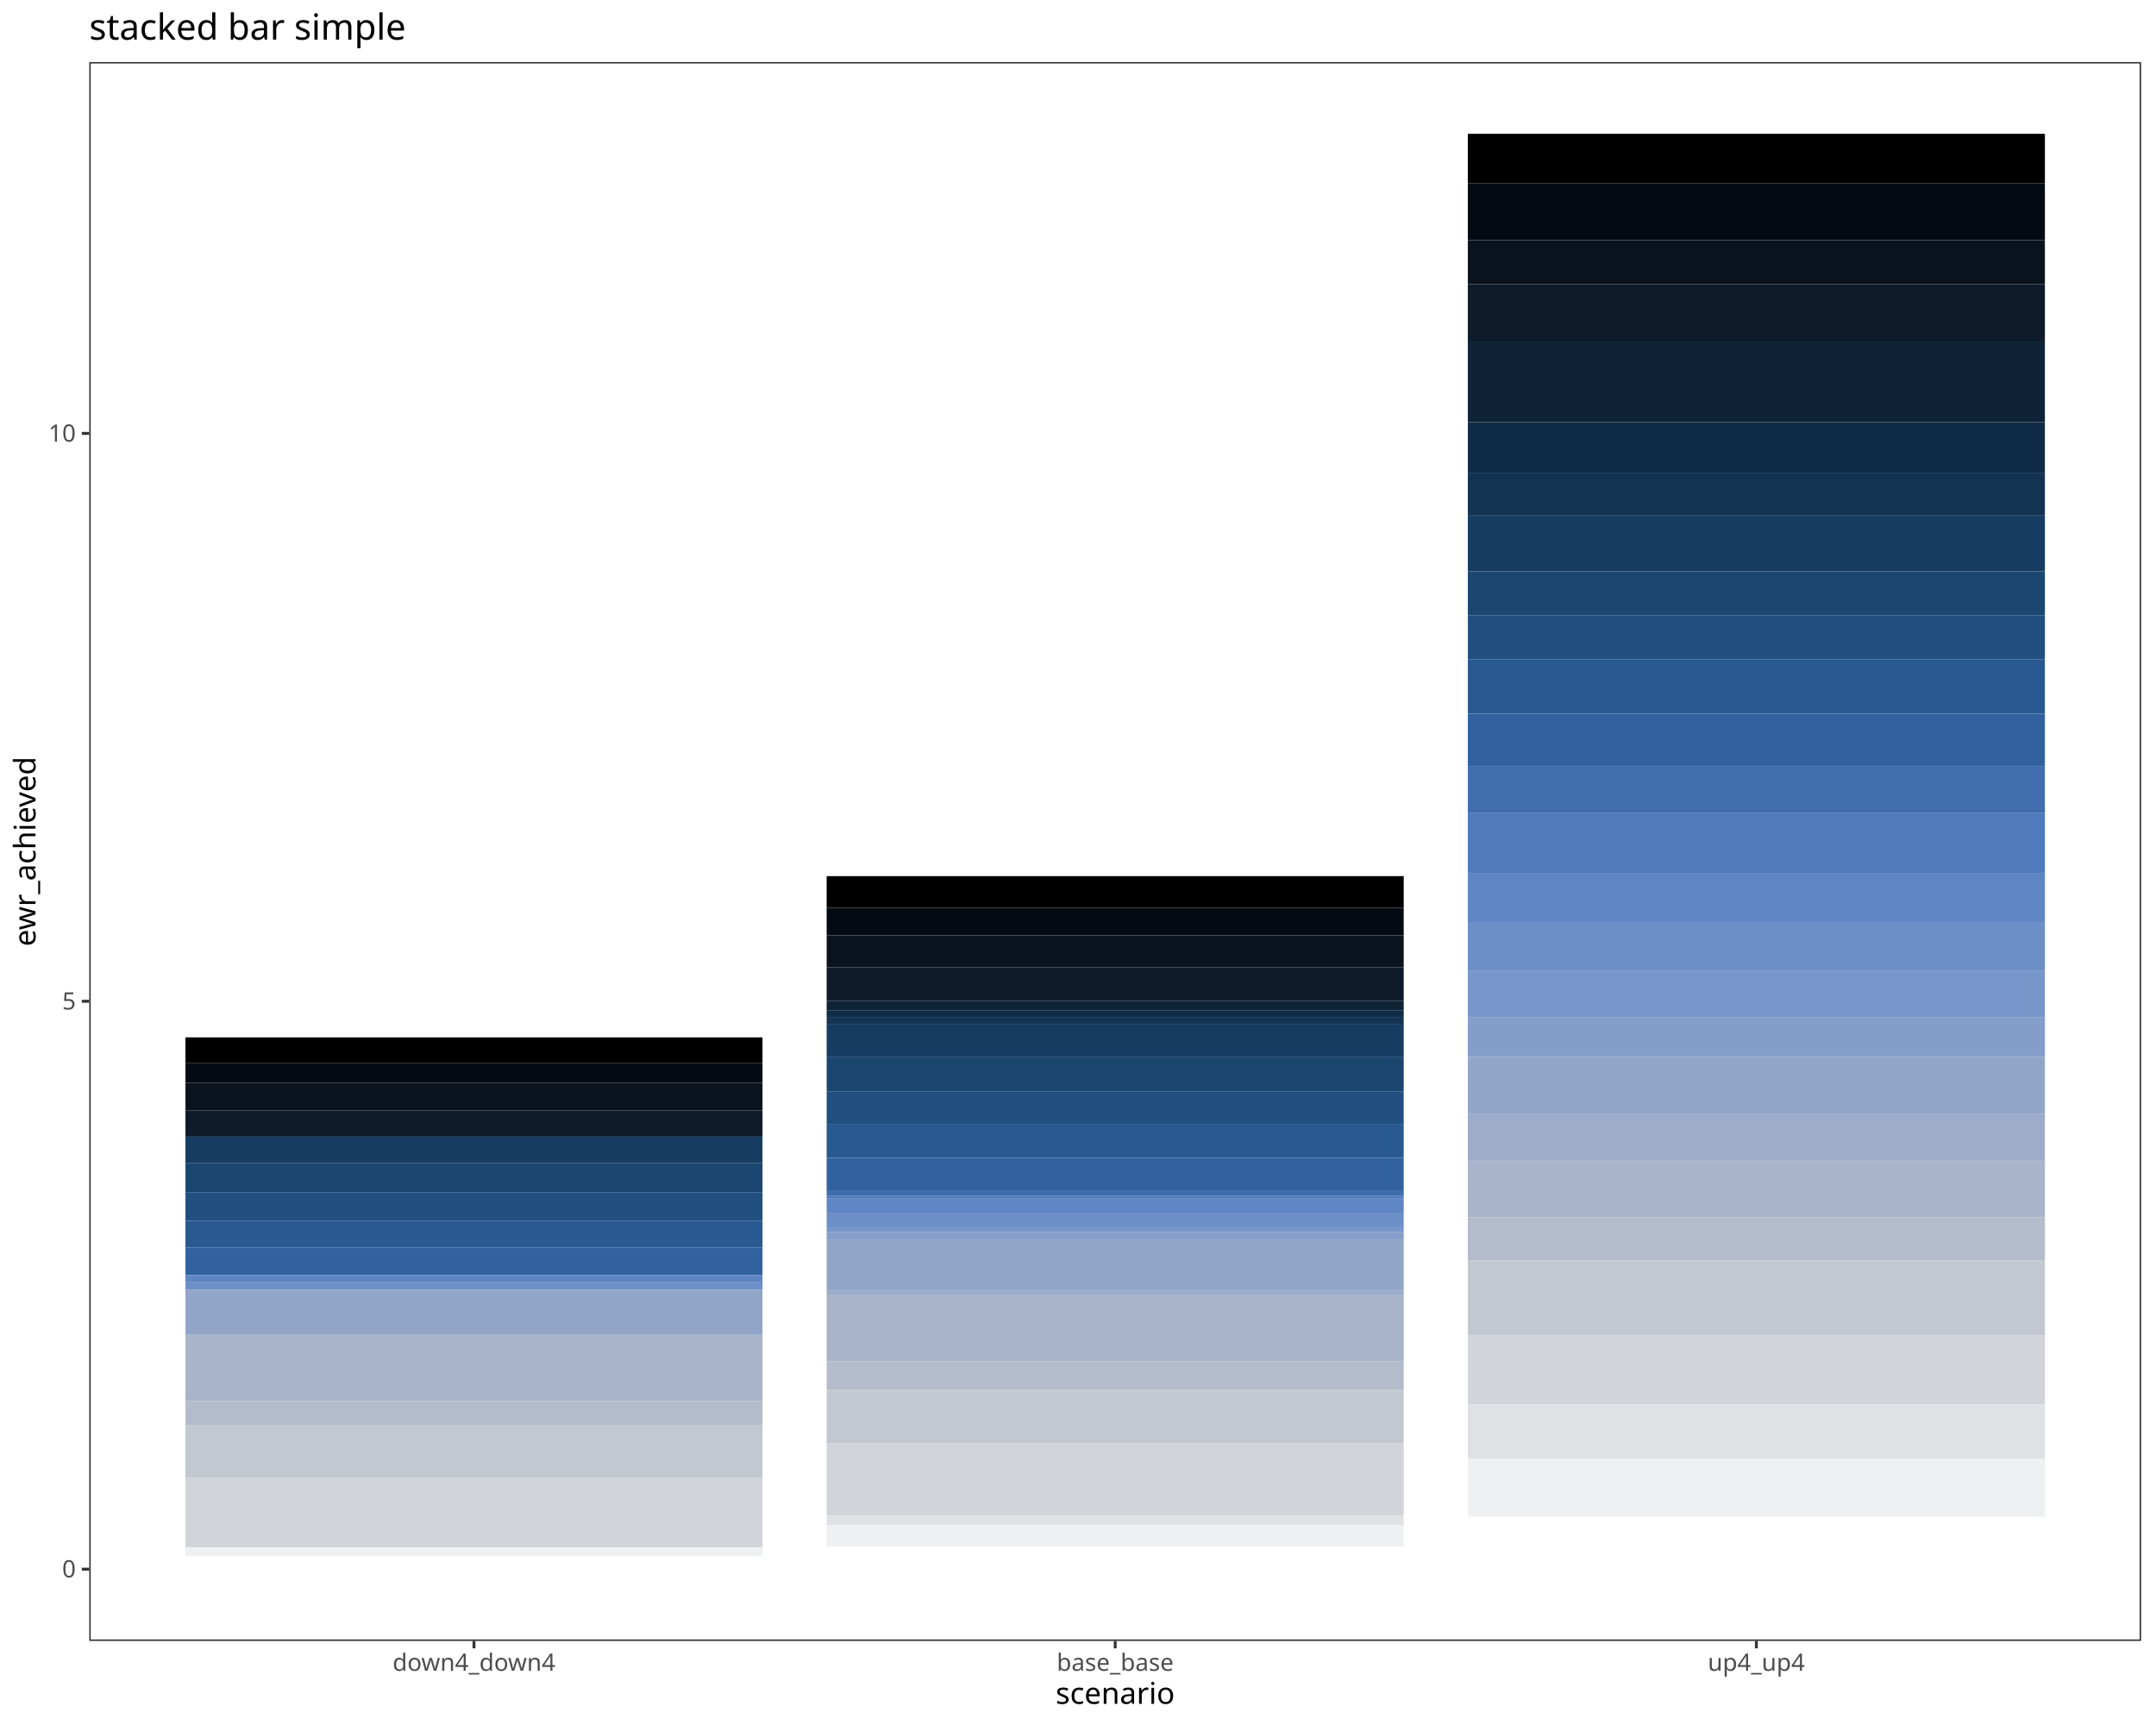
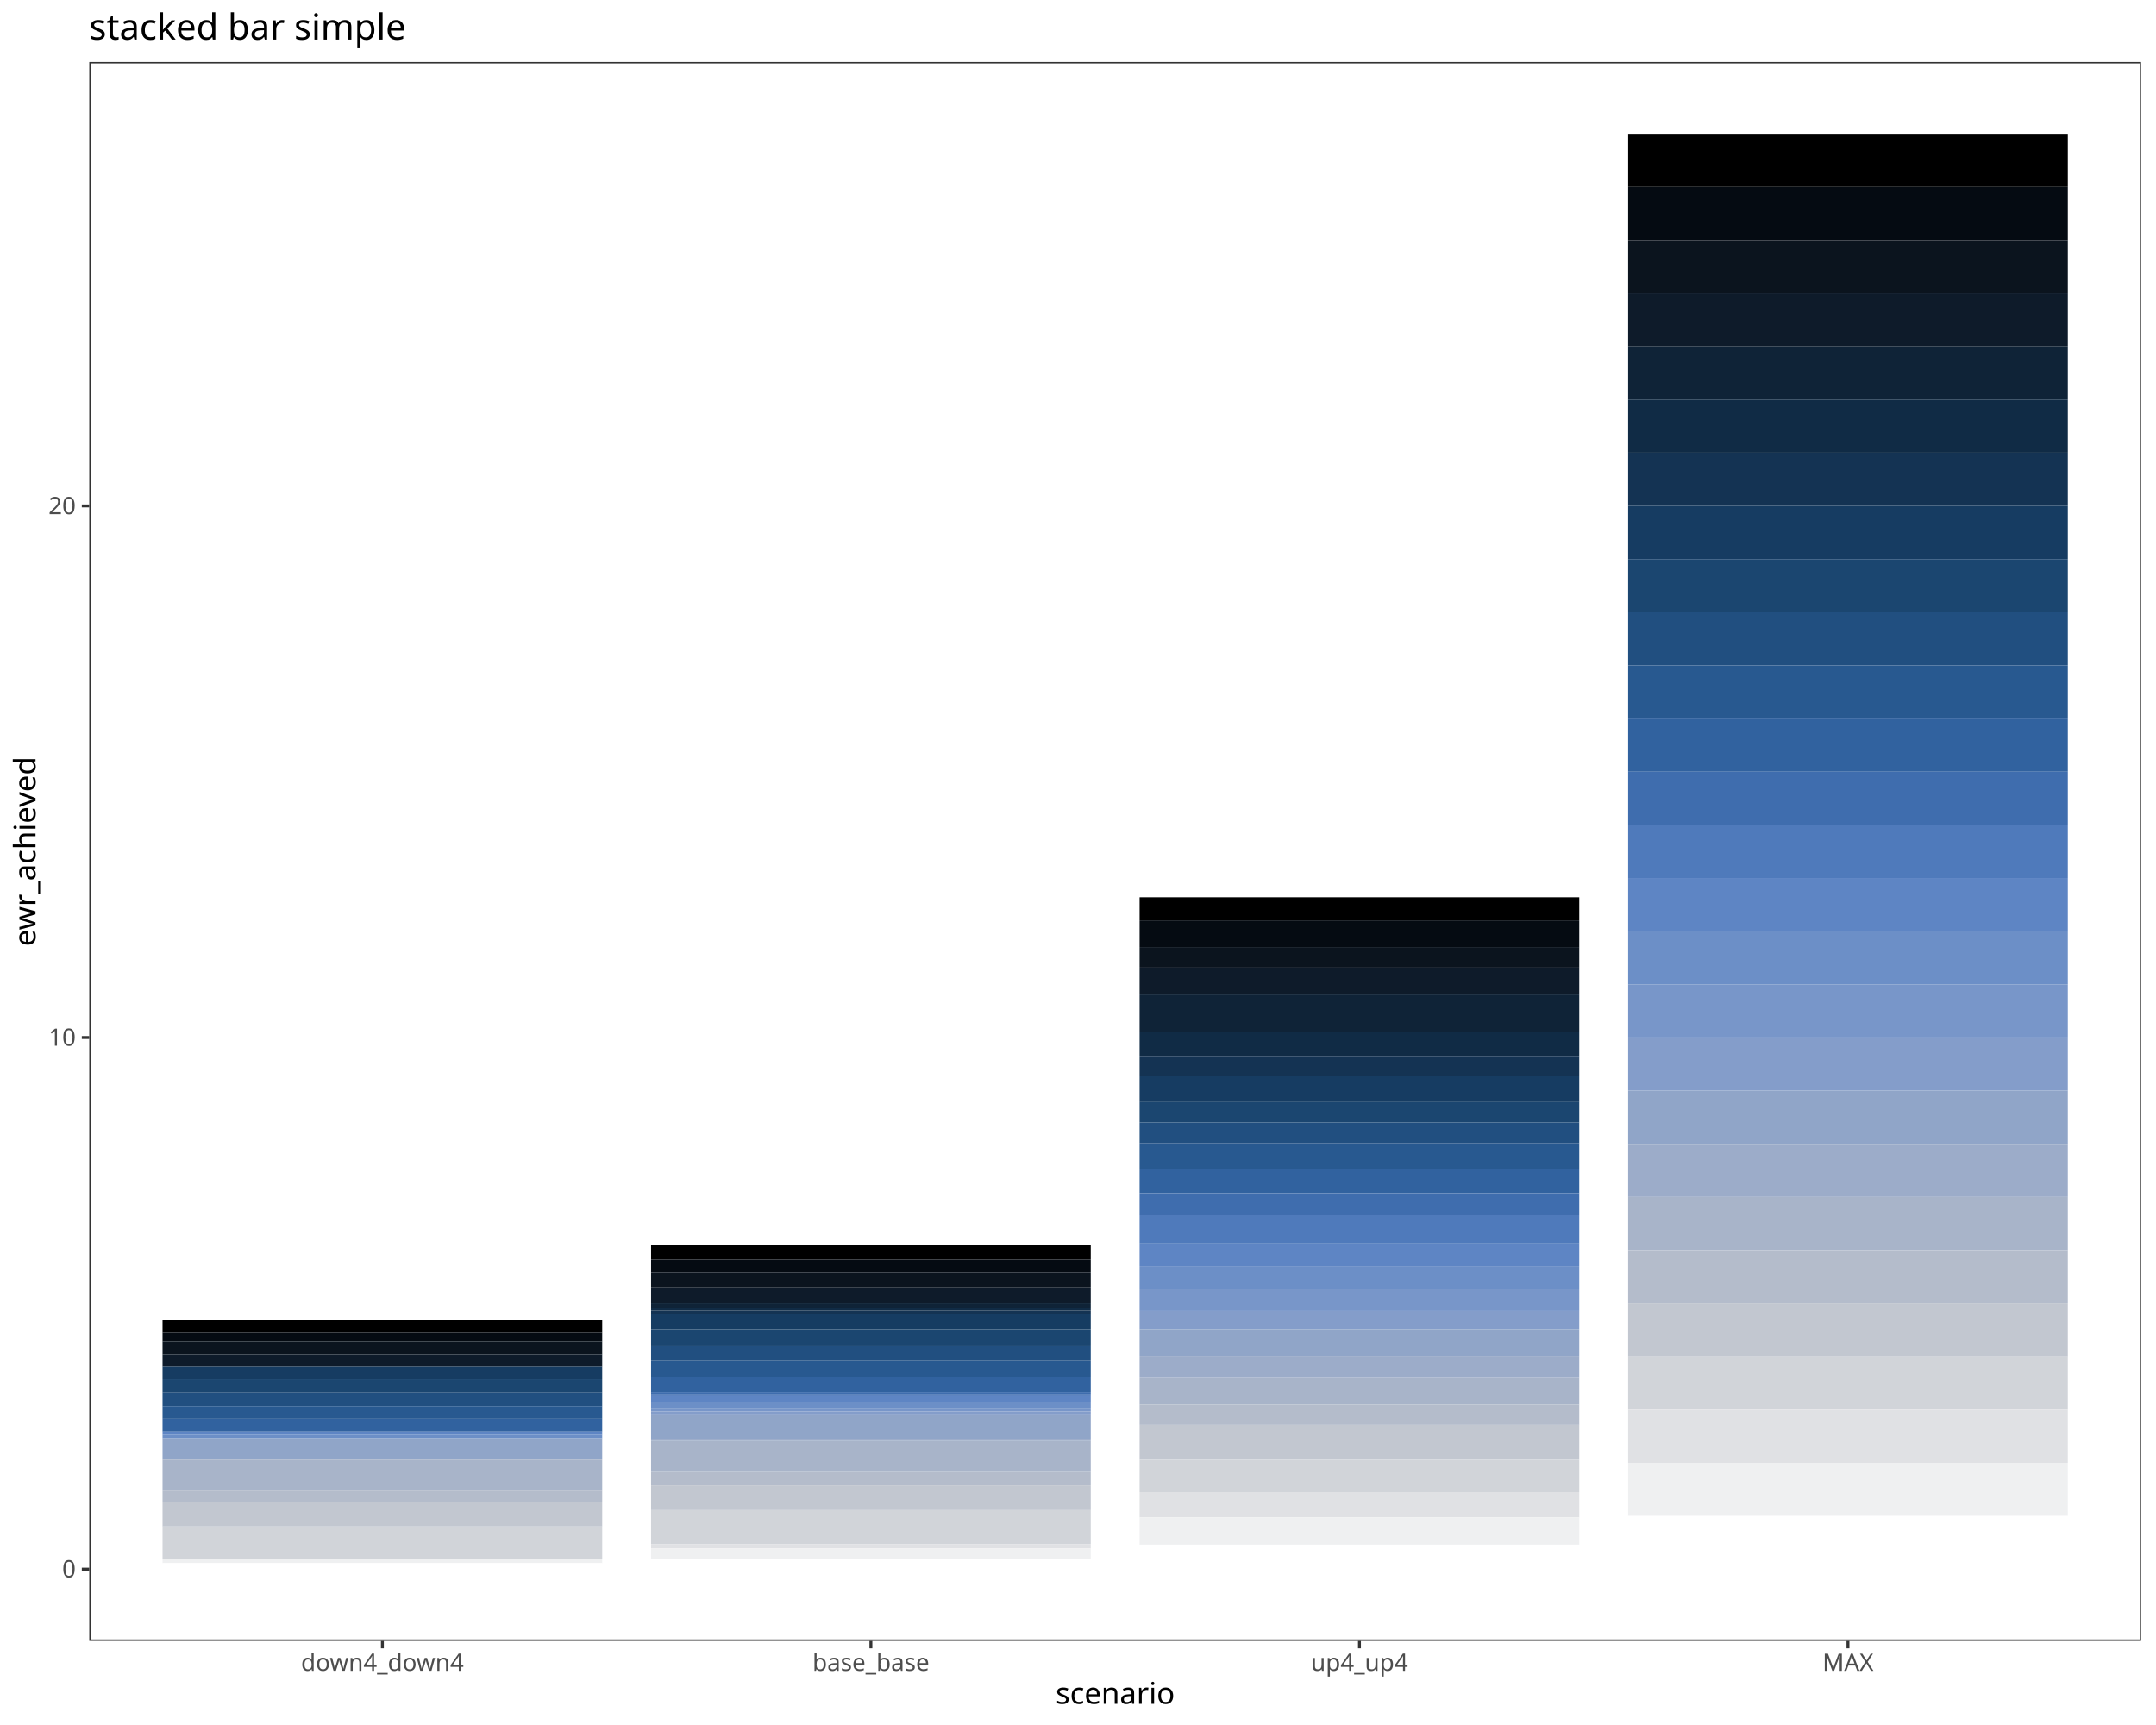
<svg xmlns="http://www.w3.org/2000/svg" class="svglite" data-engine-version="2.0" width="720.00pt" height="576.00pt" viewBox="0 0 720.00 576.00">
  <defs>
    <style type="text/css">
    .svglite line, .svglite polyline, .svglite polygon, .svglite path, .svglite rect, .svglite circle {
      fill: none;
      stroke: #000000;
      stroke-linecap: round;
      stroke-linejoin: round;
      stroke-miterlimit: 10.00;
    }
  </style>
  </defs>
  <rect width="100%" height="100%" style="stroke: none; fill: #FFFFFF;" />
  <defs>
    <clipPath id="cpMC4wMHw3MjAuMDB8MC4wMHw1NzYuMDA=">
      <rect x="0.00" y="0.00" width="720.00" height="576.00" />
    </clipPath>
  </defs>
  <g clip-path="url(#cpMC4wMHw3MjAuMDB8MC4wMHw1NzYuMDA=)">
    <rect x="0" y="0.00" width="720.00" height="576.00" style="stroke-width: 0.97; stroke: #FFFFFF; fill: #FFFFFF;" />
  </g>
  <defs>
    <clipPath id="cpMjkuODF8NzE1LjAyfDIwLjcxfDU0Ny45Mg==">
      <rect x="29.81" y="20.71" width="685.21" height="527.21" />
    </clipPath>
  </defs>
  <g clip-path="url(#cpMjkuODF8NzE1LjAyfDIwLjcxfDU0Ny45Mg==)">
    <rect x="29.81" y="20.71" width="685.21" height="527.21" style="stroke-width: 0.97; stroke: none; fill: #FFFFFF;" />
-     <rect x="276.06" y="292.55" width="192.71" height="10.60" style="stroke-width: 1.07; stroke: none; stroke-linecap: butt; stroke-linejoin: miter; fill: #000000;" />
-     <rect x="276.06" y="303.15" width="192.71" height="9.20" style="stroke-width: 1.07; stroke: none; stroke-linecap: butt; stroke-linejoin: miter; fill: #050B12;" />
-     <rect x="276.06" y="312.35" width="192.71" height="10.66" style="stroke-width: 1.07; stroke: none; stroke-linecap: butt; stroke-linejoin: miter; fill: #0B141E;" />
-     <rect x="276.06" y="323.01" width="192.71" height="11.27" style="stroke-width: 1.07; stroke: none; stroke-linecap: butt; stroke-linejoin: miter; fill: #0E1B2A;" />
-     <rect x="276.06" y="334.29" width="192.71" height="3.17" style="stroke-width: 1.07; stroke: none; stroke-linecap: butt; stroke-linejoin: miter; fill: #0F2337;" />
-     <rect x="276.06" y="337.46" width="192.71" height="2.12" style="stroke-width: 1.07; stroke: none; stroke-linecap: butt; stroke-linejoin: miter; fill: #102B45;" />
-     <rect x="276.06" y="339.58" width="192.71" height="2.53" style="stroke-width: 1.07; stroke: none; stroke-linecap: butt; stroke-linejoin: miter; fill: #143353;" />
-     <rect x="276.06" y="342.10" width="192.71" height="10.94" style="stroke-width: 1.07; stroke: none; stroke-linecap: butt; stroke-linejoin: miter; fill: #163C62;" />
-     <rect x="276.06" y="353.04" width="192.71" height="11.35" style="stroke-width: 1.07; stroke: none; stroke-linecap: butt; stroke-linejoin: miter; fill: #1B4670;" />
-     <rect x="276.06" y="364.39" width="192.71" height="10.89" style="stroke-width: 1.07; stroke: none; stroke-linecap: butt; stroke-linejoin: miter; fill: #214F80;" />
-     <rect x="276.06" y="375.29" width="192.71" height="11.34" style="stroke-width: 1.07; stroke: none; stroke-linecap: butt; stroke-linejoin: miter; fill: #285990;" />
-     <rect x="276.06" y="386.63" width="192.71" height="11.07" style="stroke-width: 1.07; stroke: none; stroke-linecap: butt; stroke-linejoin: miter; fill: #31629F;" />
-     <rect x="276.06" y="397.70" width="192.71" height="1.66" style="stroke-width: 1.07; stroke: none; stroke-linecap: butt; stroke-linejoin: miter; fill: #3F6DAE;" />
-     <rect x="276.06" y="399.35" width="192.71" height="0.71" style="stroke-width: 1.07; stroke: none; stroke-linecap: butt; stroke-linejoin: miter; fill: #4F7ABB;" />
-     <rect x="276.06" y="400.07" width="192.71" height="4.87" style="stroke-width: 1.07; stroke: none; stroke-linecap: butt; stroke-linejoin: miter; fill: #5E85C4;" />
-     <rect x="276.06" y="404.94" width="192.71" height="4.87" style="stroke-width: 1.07; stroke: none; stroke-linecap: butt; stroke-linejoin: miter; fill: #6C8FC7;" />
-     <rect x="276.06" y="409.81" width="192.71" height="1.66" style="stroke-width: 1.07; stroke: none; stroke-linecap: butt; stroke-linejoin: miter; fill: #7896C9;" />
-     <rect x="276.06" y="411.47" width="192.71" height="2.10" style="stroke-width: 1.07; stroke: none; stroke-linecap: butt; stroke-linejoin: miter; fill: #849DCA;" />
-     <rect x="276.06" y="413.56" width="192.71" height="17.32" style="stroke-width: 1.07; stroke: none; stroke-linecap: butt; stroke-linejoin: miter; fill: #90A5C8;" />
-     <rect x="276.06" y="430.88" width="192.71" height="1.66" style="stroke-width: 1.07; stroke: none; stroke-linecap: butt; stroke-linejoin: miter; fill: #9CACC9;" />
-     <rect x="276.06" y="432.54" width="192.71" height="22.12" style="stroke-width: 1.07; stroke: none; stroke-linecap: butt; stroke-linejoin: miter; fill: #A8B4C9;" />
-     <rect x="276.06" y="454.66" width="192.71" height="9.50" style="stroke-width: 1.07; stroke: none; stroke-linecap: butt; stroke-linejoin: miter; fill: #B4BCCB;" />
-     <rect x="276.06" y="464.16" width="192.71" height="17.68" style="stroke-width: 1.07; stroke: none; stroke-linecap: butt; stroke-linejoin: miter; fill: #C2C7D0;" />
-     <rect x="276.06" y="481.84" width="192.71" height="24.22" style="stroke-width: 1.07; stroke: none; stroke-linecap: butt; stroke-linejoin: miter; fill: #D1D4D9;" />
-     <rect x="276.06" y="506.07" width="192.71" height="3.21" style="stroke-width: 1.07; stroke: none; stroke-linecap: butt; stroke-linejoin: miter; fill: #E0E1E4;" />
-     <rect x="276.06" y="509.27" width="192.71" height="7.24" style="stroke-width: 1.07; stroke: none; stroke-linecap: butt; stroke-linejoin: miter; fill: #EFF0F1;" />
-     <rect x="276.06" y="516.52" width="192.71" height="7.44" style="stroke-width: 1.07; stroke: none; stroke-linecap: butt; stroke-linejoin: miter; fill: #FFFFFF;" />
-     <rect x="61.93" y="346.39" width="192.71" height="8.50" style="stroke-width: 1.07; stroke: none; stroke-linecap: butt; stroke-linejoin: miter; fill: #000000;" />
-     <rect x="61.93" y="354.89" width="192.71" height="6.71" style="stroke-width: 1.07; stroke: none; stroke-linecap: butt; stroke-linejoin: miter; fill: #050B12;" />
-     <rect x="61.93" y="361.60" width="192.71" height="9.25" style="stroke-width: 1.07; stroke: none; stroke-linecap: butt; stroke-linejoin: miter; fill: #0B141E;" />
-     <rect x="61.93" y="370.85" width="192.71" height="8.70" style="stroke-width: 1.07; stroke: none; stroke-linecap: butt; stroke-linejoin: miter; fill: #0E1B2A;" />
-     <rect x="61.93" y="379.55" width="192.71" height="0.00" style="stroke-width: 1.07; stroke: none; stroke-linecap: butt; stroke-linejoin: miter; fill: #0F2337;" />
-     <rect x="61.93" y="379.55" width="192.71" height="0.00" style="stroke-width: 1.07; stroke: none; stroke-linecap: butt; stroke-linejoin: miter; fill: #102B45;" />
-     <rect x="61.93" y="379.55" width="192.71" height="0.00" style="stroke-width: 1.07; stroke: none; stroke-linecap: butt; stroke-linejoin: miter; fill: #143353;" />
-     <rect x="61.93" y="379.55" width="192.71" height="8.88" style="stroke-width: 1.07; stroke: none; stroke-linecap: butt; stroke-linejoin: miter; fill: #163C62;" />
-     <rect x="61.93" y="388.43" width="192.71" height="9.65" style="stroke-width: 1.07; stroke: none; stroke-linecap: butt; stroke-linejoin: miter; fill: #1B4670;" />
-     <rect x="61.93" y="398.08" width="192.71" height="9.57" style="stroke-width: 1.07; stroke: none; stroke-linecap: butt; stroke-linejoin: miter; fill: #214F80;" />
-     <rect x="61.93" y="407.64" width="192.71" height="8.99" style="stroke-width: 1.07; stroke: none; stroke-linecap: butt; stroke-linejoin: miter; fill: #285990;" />
-     <rect x="61.93" y="416.63" width="192.71" height="9.17" style="stroke-width: 1.07; stroke: none; stroke-linecap: butt; stroke-linejoin: miter; fill: #31629F;" />
-     <rect x="61.93" y="425.80" width="192.71" height="0.00" style="stroke-width: 1.07; stroke: none; stroke-linecap: butt; stroke-linejoin: miter; fill: #3F6DAE;" />
-     <rect x="61.93" y="425.80" width="192.71" height="0.00" style="stroke-width: 1.07; stroke: none; stroke-linecap: butt; stroke-linejoin: miter; fill: #4F7ABB;" />
-     <rect x="61.93" y="425.80" width="192.71" height="2.41" style="stroke-width: 1.07; stroke: none; stroke-linecap: butt; stroke-linejoin: miter; fill: #5E85C4;" />
-     <rect x="61.93" y="428.21" width="192.71" height="2.41" style="stroke-width: 1.07; stroke: none; stroke-linecap: butt; stroke-linejoin: miter; fill: #6C8FC7;" />
-     <rect x="61.93" y="430.62" width="192.71" height="0.00" style="stroke-width: 1.07; stroke: none; stroke-linecap: butt; stroke-linejoin: miter; fill: #7896C9;" />
-     <rect x="61.93" y="430.62" width="192.71" height="0.00" style="stroke-width: 1.07; stroke: none; stroke-linecap: butt; stroke-linejoin: miter; fill: #849DCA;" />
-     <rect x="61.93" y="430.62" width="192.71" height="15.15" style="stroke-width: 1.07; stroke: none; stroke-linecap: butt; stroke-linejoin: miter; fill: #90A5C8;" />
-     <rect x="61.93" y="445.77" width="192.71" height="0.00" style="stroke-width: 1.07; stroke: none; stroke-linecap: butt; stroke-linejoin: miter; fill: #9CACC9;" />
-     <rect x="61.93" y="445.77" width="192.71" height="22.12" style="stroke-width: 1.07; stroke: none; stroke-linecap: butt; stroke-linejoin: miter; fill: #A8B4C9;" />
-     <rect x="61.93" y="467.89" width="192.71" height="7.91" style="stroke-width: 1.07; stroke: none; stroke-linecap: butt; stroke-linejoin: miter; fill: #B4BCCB;" />
-     <rect x="61.93" y="475.81" width="192.71" height="17.68" style="stroke-width: 1.07; stroke: none; stroke-linecap: butt; stroke-linejoin: miter; fill: #C2C7D0;" />
-     <rect x="61.93" y="493.49" width="192.71" height="23.17" style="stroke-width: 1.07; stroke: none; stroke-linecap: butt; stroke-linejoin: miter; fill: #D1D4D9;" />
-     <rect x="61.93" y="516.65" width="192.71" height="0.00" style="stroke-width: 1.07; stroke: none; stroke-linecap: butt; stroke-linejoin: miter; fill: #E0E1E4;" />
-     <rect x="61.93" y="516.65" width="192.71" height="3.06" style="stroke-width: 1.07; stroke: none; stroke-linecap: butt; stroke-linejoin: miter; fill: #EFF0F1;" />
-     <rect x="61.93" y="519.71" width="192.71" height="4.25" style="stroke-width: 1.07; stroke: none; stroke-linecap: butt; stroke-linejoin: miter; fill: #FFFFFF;" />
-     <rect x="490.19" y="44.68" width="192.71" height="16.50" style="stroke-width: 1.07; stroke: none; stroke-linecap: butt; stroke-linejoin: miter; fill: #000000;" />
-     <rect x="490.19" y="61.17" width="192.71" height="19.05" style="stroke-width: 1.07; stroke: none; stroke-linecap: butt; stroke-linejoin: miter; fill: #050B12;" />
-     <rect x="490.19" y="80.22" width="192.71" height="14.65" style="stroke-width: 1.07; stroke: none; stroke-linecap: butt; stroke-linejoin: miter; fill: #0B141E;" />
-     <rect x="490.19" y="94.87" width="192.71" height="19.20" style="stroke-width: 1.07; stroke: none; stroke-linecap: butt; stroke-linejoin: miter; fill: #0E1B2A;" />
-     <rect x="490.19" y="114.06" width="192.71" height="26.90" style="stroke-width: 1.07; stroke: none; stroke-linecap: butt; stroke-linejoin: miter; fill: #0F2337;" />
-     <rect x="490.19" y="140.96" width="192.71" height="16.89" style="stroke-width: 1.07; stroke: none; stroke-linecap: butt; stroke-linejoin: miter; fill: #102B45;" />
-     <rect x="490.19" y="157.85" width="192.71" height="14.33" style="stroke-width: 1.07; stroke: none; stroke-linecap: butt; stroke-linejoin: miter; fill: #143353;" />
-     <rect x="490.19" y="172.18" width="192.71" height="18.60" style="stroke-width: 1.07; stroke: none; stroke-linecap: butt; stroke-linejoin: miter; fill: #163C62;" />
-     <rect x="490.19" y="190.78" width="192.71" height="14.63" style="stroke-width: 1.07; stroke: none; stroke-linecap: butt; stroke-linejoin: miter; fill: #1B4670;" />
-     <rect x="490.19" y="205.41" width="192.71" height="14.83" style="stroke-width: 1.07; stroke: none; stroke-linecap: butt; stroke-linejoin: miter; fill: #214F80;" />
-     <rect x="490.19" y="220.23" width="192.71" height="18.05" style="stroke-width: 1.07; stroke: none; stroke-linecap: butt; stroke-linejoin: miter; fill: #285990;" />
-     <rect x="490.19" y="238.28" width="192.71" height="17.49" style="stroke-width: 1.07; stroke: none; stroke-linecap: butt; stroke-linejoin: miter; fill: #31629F;" />
-     <rect x="490.19" y="255.77" width="192.71" height="15.74" style="stroke-width: 1.07; stroke: none; stroke-linecap: butt; stroke-linejoin: miter; fill: #3F6DAE;" />
-     <rect x="490.19" y="271.52" width="192.71" height="20.18" style="stroke-width: 1.07; stroke: none; stroke-linecap: butt; stroke-linejoin: miter; fill: #4F7ABB;" />
-     <rect x="490.19" y="291.70" width="192.71" height="16.16" style="stroke-width: 1.07; stroke: none; stroke-linecap: butt; stroke-linejoin: miter; fill: #5E85C4;" />
-     <rect x="490.19" y="307.86" width="192.71" height="16.16" style="stroke-width: 1.07; stroke: none; stroke-linecap: butt; stroke-linejoin: miter; fill: #6C8FC7;" />
-     <rect x="490.19" y="324.03" width="192.71" height="15.74" style="stroke-width: 1.07; stroke: none; stroke-linecap: butt; stroke-linejoin: miter; fill: #7896C9;" />
-     <rect x="490.19" y="339.77" width="192.71" height="13.15" style="stroke-width: 1.07; stroke: none; stroke-linecap: butt; stroke-linejoin: miter; fill: #849DCA;" />
-     <rect x="490.19" y="352.92" width="192.71" height="18.93" style="stroke-width: 1.07; stroke: none; stroke-linecap: butt; stroke-linejoin: miter; fill: #90A5C8;" />
-     <rect x="490.19" y="371.85" width="192.71" height="15.74" style="stroke-width: 1.07; stroke: none; stroke-linecap: butt; stroke-linejoin: miter; fill: #9CACC9;" />
-     <rect x="490.19" y="387.59" width="192.71" height="18.96" style="stroke-width: 1.07; stroke: none; stroke-linecap: butt; stroke-linejoin: miter; fill: #A8B4C9;" />
-     <rect x="490.19" y="406.55" width="192.71" height="14.39" style="stroke-width: 1.07; stroke: none; stroke-linecap: butt; stroke-linejoin: miter; fill: #B4BCCB;" />
-     <rect x="490.19" y="420.94" width="192.71" height="24.91" style="stroke-width: 1.07; stroke: none; stroke-linecap: butt; stroke-linejoin: miter; fill: #C2C7D0;" />
-     <rect x="490.19" y="445.85" width="192.71" height="23.17" style="stroke-width: 1.07; stroke: none; stroke-linecap: butt; stroke-linejoin: miter; fill: #D1D4D9;" />
-     <rect x="490.19" y="469.02" width="192.71" height="18.07" style="stroke-width: 1.07; stroke: none; stroke-linecap: butt; stroke-linejoin: miter; fill: #E0E1E4;" />
-     <rect x="490.19" y="487.09" width="192.71" height="19.43" style="stroke-width: 1.07; stroke: none; stroke-linecap: butt; stroke-linejoin: miter; fill: #EFF0F1;" />
-     <rect x="490.19" y="506.51" width="192.71" height="17.44" style="stroke-width: 1.07; stroke: none; stroke-linecap: butt; stroke-linejoin: miter; fill: #FFFFFF;" />
+     <rect x="543.72" y="44.68" width="146.83" height="17.75" style="stroke-width: 1.07; stroke: none; stroke-linecap: butt; stroke-linejoin: miter; fill: #000000;" />
+     <rect x="543.72" y="62.43" width="146.83" height="17.75" style="stroke-width: 1.07; stroke: none; stroke-linecap: butt; stroke-linejoin: miter; fill: #050B12;" />
+     <rect x="543.72" y="80.18" width="146.83" height="17.75" style="stroke-width: 1.07; stroke: none; stroke-linecap: butt; stroke-linejoin: miter; fill: #0B141E;" />
+     <rect x="543.72" y="97.93" width="146.83" height="17.75" style="stroke-width: 1.07; stroke: none; stroke-linecap: butt; stroke-linejoin: miter; fill: #0E1B2A;" />
+     <rect x="543.72" y="115.68" width="146.83" height="17.75" style="stroke-width: 1.07; stroke: none; stroke-linecap: butt; stroke-linejoin: miter; fill: #0F2337;" />
+     <rect x="543.72" y="133.43" width="146.83" height="17.75" style="stroke-width: 1.07; stroke: none; stroke-linecap: butt; stroke-linejoin: miter; fill: #102B45;" />
+     <rect x="543.72" y="151.18" width="146.83" height="17.75" style="stroke-width: 1.07; stroke: none; stroke-linecap: butt; stroke-linejoin: miter; fill: #143353;" />
+     <rect x="543.72" y="168.93" width="146.83" height="17.75" style="stroke-width: 1.07; stroke: none; stroke-linecap: butt; stroke-linejoin: miter; fill: #163C62;" />
+     <rect x="543.72" y="186.69" width="146.83" height="17.75" style="stroke-width: 1.07; stroke: none; stroke-linecap: butt; stroke-linejoin: miter; fill: #1B4670;" />
+     <rect x="543.72" y="204.44" width="146.83" height="17.75" style="stroke-width: 1.07; stroke: none; stroke-linecap: butt; stroke-linejoin: miter; fill: #214F80;" />
+     <rect x="543.72" y="222.19" width="146.83" height="17.75" style="stroke-width: 1.07; stroke: none; stroke-linecap: butt; stroke-linejoin: miter; fill: #285990;" />
+     <rect x="543.72" y="239.94" width="146.83" height="17.75" style="stroke-width: 1.07; stroke: none; stroke-linecap: butt; stroke-linejoin: miter; fill: #31629F;" />
+     <rect x="543.72" y="257.69" width="146.83" height="17.75" style="stroke-width: 1.07; stroke: none; stroke-linecap: butt; stroke-linejoin: miter; fill: #3F6DAE;" />
+     <rect x="543.72" y="275.44" width="146.83" height="17.75" style="stroke-width: 1.07; stroke: none; stroke-linecap: butt; stroke-linejoin: miter; fill: #4F7ABB;" />
+     <rect x="543.72" y="293.19" width="146.83" height="17.75" style="stroke-width: 1.07; stroke: none; stroke-linecap: butt; stroke-linejoin: miter; fill: #5E85C4;" />
+     <rect x="543.72" y="310.94" width="146.83" height="17.75" style="stroke-width: 1.07; stroke: none; stroke-linecap: butt; stroke-linejoin: miter; fill: #6C8FC7;" />
+     <rect x="543.72" y="328.69" width="146.83" height="17.75" style="stroke-width: 1.07; stroke: none; stroke-linecap: butt; stroke-linejoin: miter; fill: #7896C9;" />
+     <rect x="543.72" y="346.45" width="146.83" height="17.75" style="stroke-width: 1.07; stroke: none; stroke-linecap: butt; stroke-linejoin: miter; fill: #849DCA;" />
+     <rect x="543.72" y="364.20" width="146.83" height="17.75" style="stroke-width: 1.07; stroke: none; stroke-linecap: butt; stroke-linejoin: miter; fill: #90A5C8;" />
+     <rect x="543.72" y="381.95" width="146.83" height="17.75" style="stroke-width: 1.07; stroke: none; stroke-linecap: butt; stroke-linejoin: miter; fill: #9CACC9;" />
+     <rect x="543.72" y="399.70" width="146.83" height="17.75" style="stroke-width: 1.07; stroke: none; stroke-linecap: butt; stroke-linejoin: miter; fill: #A8B4C9;" />
+     <rect x="543.72" y="417.45" width="146.83" height="17.75" style="stroke-width: 1.07; stroke: none; stroke-linecap: butt; stroke-linejoin: miter; fill: #B4BCCB;" />
+     <rect x="543.72" y="435.20" width="146.83" height="17.75" style="stroke-width: 1.07; stroke: none; stroke-linecap: butt; stroke-linejoin: miter; fill: #C2C7D0;" />
+     <rect x="543.72" y="452.95" width="146.83" height="17.75" style="stroke-width: 1.07; stroke: none; stroke-linecap: butt; stroke-linejoin: miter; fill: #D1D4D9;" />
+     <rect x="543.72" y="470.70" width="146.83" height="17.75" style="stroke-width: 1.07; stroke: none; stroke-linecap: butt; stroke-linejoin: miter; fill: #E0E1E4;" />
+     <rect x="543.72" y="488.45" width="146.83" height="17.75" style="stroke-width: 1.07; stroke: none; stroke-linecap: butt; stroke-linejoin: miter; fill: #EFF0F1;" />
+     <rect x="543.72" y="506.21" width="146.83" height="17.75" style="stroke-width: 1.07; stroke: none; stroke-linecap: butt; stroke-linejoin: miter; fill: #FFFFFF;" />
+     <rect x="217.43" y="415.64" width="146.83" height="4.96" style="stroke-width: 1.07; stroke: none; stroke-linecap: butt; stroke-linejoin: miter; fill: #000000;" />
+     <rect x="217.43" y="420.60" width="146.83" height="4.31" style="stroke-width: 1.07; stroke: none; stroke-linecap: butt; stroke-linejoin: miter; fill: #050B12;" />
+     <rect x="217.43" y="424.91" width="146.83" height="4.99" style="stroke-width: 1.07; stroke: none; stroke-linecap: butt; stroke-linejoin: miter; fill: #0B141E;" />
+     <rect x="217.43" y="429.90" width="146.83" height="5.28" style="stroke-width: 1.07; stroke: none; stroke-linecap: butt; stroke-linejoin: miter; fill: #0E1B2A;" />
+     <rect x="217.43" y="435.18" width="146.83" height="1.49" style="stroke-width: 1.07; stroke: none; stroke-linecap: butt; stroke-linejoin: miter; fill: #0F2337;" />
+     <rect x="217.43" y="436.66" width="146.83" height="0.99" style="stroke-width: 1.07; stroke: none; stroke-linecap: butt; stroke-linejoin: miter; fill: #102B45;" />
+     <rect x="217.43" y="437.65" width="146.83" height="1.18" style="stroke-width: 1.07; stroke: none; stroke-linecap: butt; stroke-linejoin: miter; fill: #143353;" />
+     <rect x="217.43" y="438.84" width="146.83" height="5.12" style="stroke-width: 1.07; stroke: none; stroke-linecap: butt; stroke-linejoin: miter; fill: #163C62;" />
+     <rect x="217.43" y="443.96" width="146.83" height="5.31" style="stroke-width: 1.07; stroke: none; stroke-linecap: butt; stroke-linejoin: miter; fill: #1B4670;" />
+     <rect x="217.43" y="449.27" width="146.83" height="5.10" style="stroke-width: 1.07; stroke: none; stroke-linecap: butt; stroke-linejoin: miter; fill: #214F80;" />
+     <rect x="217.43" y="454.37" width="146.83" height="5.31" style="stroke-width: 1.07; stroke: none; stroke-linecap: butt; stroke-linejoin: miter; fill: #285990;" />
+     <rect x="217.43" y="459.68" width="146.83" height="5.18" style="stroke-width: 1.07; stroke: none; stroke-linecap: butt; stroke-linejoin: miter; fill: #31629F;" />
+     <rect x="217.43" y="464.86" width="146.83" height="0.78" style="stroke-width: 1.07; stroke: none; stroke-linecap: butt; stroke-linejoin: miter; fill: #3F6DAE;" />
+     <rect x="217.43" y="465.63" width="146.83" height="0.33" style="stroke-width: 1.07; stroke: none; stroke-linecap: butt; stroke-linejoin: miter; fill: #4F7ABB;" />
+     <rect x="217.43" y="465.97" width="146.83" height="2.28" style="stroke-width: 1.07; stroke: none; stroke-linecap: butt; stroke-linejoin: miter; fill: #5E85C4;" />
+     <rect x="217.43" y="468.25" width="146.83" height="2.28" style="stroke-width: 1.07; stroke: none; stroke-linecap: butt; stroke-linejoin: miter; fill: #6C8FC7;" />
+     <rect x="217.43" y="470.53" width="146.83" height="0.78" style="stroke-width: 1.07; stroke: none; stroke-linecap: butt; stroke-linejoin: miter; fill: #7896C9;" />
+     <rect x="217.43" y="471.30" width="146.83" height="0.98" style="stroke-width: 1.07; stroke: none; stroke-linecap: butt; stroke-linejoin: miter; fill: #849DCA;" />
+     <rect x="217.43" y="472.28" width="146.83" height="8.11" style="stroke-width: 1.07; stroke: none; stroke-linecap: butt; stroke-linejoin: miter; fill: #90A5C8;" />
+     <rect x="217.43" y="480.39" width="146.83" height="0.78" style="stroke-width: 1.07; stroke: none; stroke-linecap: butt; stroke-linejoin: miter; fill: #9CACC9;" />
+     <rect x="217.43" y="481.17" width="146.83" height="10.35" style="stroke-width: 1.07; stroke: none; stroke-linecap: butt; stroke-linejoin: miter; fill: #A8B4C9;" />
+     <rect x="217.43" y="491.52" width="146.83" height="4.45" style="stroke-width: 1.07; stroke: none; stroke-linecap: butt; stroke-linejoin: miter; fill: #B4BCCB;" />
+     <rect x="217.43" y="495.97" width="146.83" height="8.28" style="stroke-width: 1.07; stroke: none; stroke-linecap: butt; stroke-linejoin: miter; fill: #C2C7D0;" />
+     <rect x="217.43" y="504.24" width="146.83" height="11.34" style="stroke-width: 1.07; stroke: none; stroke-linecap: butt; stroke-linejoin: miter; fill: #D1D4D9;" />
+     <rect x="217.43" y="515.58" width="146.83" height="1.50" style="stroke-width: 1.07; stroke: none; stroke-linecap: butt; stroke-linejoin: miter; fill: #E0E1E4;" />
+     <rect x="217.43" y="517.08" width="146.83" height="3.39" style="stroke-width: 1.07; stroke: none; stroke-linecap: butt; stroke-linejoin: miter; fill: #EFF0F1;" />
+     <rect x="217.43" y="520.47" width="146.83" height="3.48" style="stroke-width: 1.07; stroke: none; stroke-linecap: butt; stroke-linejoin: miter; fill: #FFFFFF;" />
+     <rect x="54.28" y="440.84" width="146.83" height="3.98" style="stroke-width: 1.07; stroke: none; stroke-linecap: butt; stroke-linejoin: miter; fill: #000000;" />
+     <rect x="54.28" y="444.82" width="146.83" height="3.14" style="stroke-width: 1.07; stroke: none; stroke-linecap: butt; stroke-linejoin: miter; fill: #050B12;" />
+     <rect x="54.28" y="447.96" width="146.83" height="4.33" style="stroke-width: 1.07; stroke: none; stroke-linecap: butt; stroke-linejoin: miter; fill: #0B141E;" />
+     <rect x="54.28" y="452.29" width="146.83" height="4.07" style="stroke-width: 1.07; stroke: none; stroke-linecap: butt; stroke-linejoin: miter; fill: #0E1B2A;" />
+     <rect x="54.28" y="456.36" width="146.83" height="0.00" style="stroke-width: 1.07; stroke: none; stroke-linecap: butt; stroke-linejoin: miter; fill: #0F2337;" />
+     <rect x="54.28" y="456.36" width="146.83" height="0.00" style="stroke-width: 1.07; stroke: none; stroke-linecap: butt; stroke-linejoin: miter; fill: #102B45;" />
+     <rect x="54.28" y="456.36" width="146.83" height="0.00" style="stroke-width: 1.07; stroke: none; stroke-linecap: butt; stroke-linejoin: miter; fill: #143353;" />
+     <rect x="54.28" y="456.36" width="146.83" height="4.16" style="stroke-width: 1.07; stroke: none; stroke-linecap: butt; stroke-linejoin: miter; fill: #163C62;" />
+     <rect x="54.28" y="460.52" width="146.83" height="4.52" style="stroke-width: 1.07; stroke: none; stroke-linecap: butt; stroke-linejoin: miter; fill: #1B4670;" />
+     <rect x="54.28" y="465.04" width="146.83" height="4.48" style="stroke-width: 1.07; stroke: none; stroke-linecap: butt; stroke-linejoin: miter; fill: #214F80;" />
+     <rect x="54.28" y="469.51" width="146.83" height="4.21" style="stroke-width: 1.07; stroke: none; stroke-linecap: butt; stroke-linejoin: miter; fill: #285990;" />
+     <rect x="54.28" y="473.72" width="146.83" height="4.29" style="stroke-width: 1.07; stroke: none; stroke-linecap: butt; stroke-linejoin: miter; fill: #31629F;" />
+     <rect x="54.28" y="478.01" width="146.83" height="0.00" style="stroke-width: 1.07; stroke: none; stroke-linecap: butt; stroke-linejoin: miter; fill: #3F6DAE;" />
+     <rect x="54.28" y="478.01" width="146.83" height="0.00" style="stroke-width: 1.07; stroke: none; stroke-linecap: butt; stroke-linejoin: miter; fill: #4F7ABB;" />
+     <rect x="54.28" y="478.01" width="146.83" height="1.13" style="stroke-width: 1.07; stroke: none; stroke-linecap: butt; stroke-linejoin: miter; fill: #5E85C4;" />
+     <rect x="54.28" y="479.14" width="146.83" height="1.13" style="stroke-width: 1.07; stroke: none; stroke-linecap: butt; stroke-linejoin: miter; fill: #6C8FC7;" />
+     <rect x="54.28" y="480.27" width="146.83" height="0.00" style="stroke-width: 1.07; stroke: none; stroke-linecap: butt; stroke-linejoin: miter; fill: #7896C9;" />
+     <rect x="54.28" y="480.27" width="146.83" height="0.00" style="stroke-width: 1.07; stroke: none; stroke-linecap: butt; stroke-linejoin: miter; fill: #849DCA;" />
+     <rect x="54.28" y="480.27" width="146.83" height="7.09" style="stroke-width: 1.07; stroke: none; stroke-linecap: butt; stroke-linejoin: miter; fill: #90A5C8;" />
+     <rect x="54.28" y="487.36" width="146.83" height="0.00" style="stroke-width: 1.07; stroke: none; stroke-linecap: butt; stroke-linejoin: miter; fill: #9CACC9;" />
+     <rect x="54.28" y="487.36" width="146.83" height="10.35" style="stroke-width: 1.07; stroke: none; stroke-linecap: butt; stroke-linejoin: miter; fill: #A8B4C9;" />
+     <rect x="54.28" y="497.71" width="146.83" height="3.70" style="stroke-width: 1.07; stroke: none; stroke-linecap: butt; stroke-linejoin: miter; fill: #B4BCCB;" />
+     <rect x="54.28" y="501.42" width="146.83" height="8.28" style="stroke-width: 1.07; stroke: none; stroke-linecap: butt; stroke-linejoin: miter; fill: #C2C7D0;" />
+     <rect x="54.28" y="509.69" width="146.83" height="10.84" style="stroke-width: 1.07; stroke: none; stroke-linecap: butt; stroke-linejoin: miter; fill: #D1D4D9;" />
+     <rect x="54.28" y="520.54" width="146.83" height="0.00" style="stroke-width: 1.07; stroke: none; stroke-linecap: butt; stroke-linejoin: miter; fill: #E0E1E4;" />
+     <rect x="54.28" y="520.54" width="146.83" height="1.43" style="stroke-width: 1.07; stroke: none; stroke-linecap: butt; stroke-linejoin: miter; fill: #EFF0F1;" />
+     <rect x="54.28" y="521.97" width="146.83" height="1.99" style="stroke-width: 1.07; stroke: none; stroke-linecap: butt; stroke-linejoin: miter; fill: #FFFFFF;" />
+     <rect x="380.57" y="299.62" width="146.83" height="7.72" style="stroke-width: 1.07; stroke: none; stroke-linecap: butt; stroke-linejoin: miter; fill: #000000;" />
+     <rect x="380.57" y="307.34" width="146.83" height="8.92" style="stroke-width: 1.07; stroke: none; stroke-linecap: butt; stroke-linejoin: miter; fill: #050B12;" />
+     <rect x="380.57" y="316.25" width="146.83" height="6.86" style="stroke-width: 1.07; stroke: none; stroke-linecap: butt; stroke-linejoin: miter; fill: #0B141E;" />
+     <rect x="380.57" y="323.11" width="146.83" height="8.98" style="stroke-width: 1.07; stroke: none; stroke-linecap: butt; stroke-linejoin: miter; fill: #0E1B2A;" />
+     <rect x="380.57" y="332.09" width="146.83" height="12.59" style="stroke-width: 1.07; stroke: none; stroke-linecap: butt; stroke-linejoin: miter; fill: #0F2337;" />
+     <rect x="380.57" y="344.69" width="146.83" height="7.90" style="stroke-width: 1.07; stroke: none; stroke-linecap: butt; stroke-linejoin: miter; fill: #102B45;" />
+     <rect x="380.57" y="352.59" width="146.83" height="6.71" style="stroke-width: 1.07; stroke: none; stroke-linecap: butt; stroke-linejoin: miter; fill: #143353;" />
+     <rect x="380.57" y="359.30" width="146.83" height="8.71" style="stroke-width: 1.07; stroke: none; stroke-linecap: butt; stroke-linejoin: miter; fill: #163C62;" />
+     <rect x="380.57" y="368.00" width="146.83" height="6.85" style="stroke-width: 1.07; stroke: none; stroke-linecap: butt; stroke-linejoin: miter; fill: #1B4670;" />
+     <rect x="380.57" y="374.85" width="146.83" height="6.94" style="stroke-width: 1.07; stroke: none; stroke-linecap: butt; stroke-linejoin: miter; fill: #214F80;" />
+     <rect x="380.57" y="381.79" width="146.83" height="8.45" style="stroke-width: 1.07; stroke: none; stroke-linecap: butt; stroke-linejoin: miter; fill: #285990;" />
+     <rect x="380.57" y="390.24" width="146.83" height="8.19" style="stroke-width: 1.07; stroke: none; stroke-linecap: butt; stroke-linejoin: miter; fill: #31629F;" />
+     <rect x="380.57" y="398.43" width="146.83" height="7.37" style="stroke-width: 1.07; stroke: none; stroke-linecap: butt; stroke-linejoin: miter; fill: #3F6DAE;" />
+     <rect x="380.57" y="405.79" width="146.83" height="9.45" style="stroke-width: 1.07; stroke: none; stroke-linecap: butt; stroke-linejoin: miter; fill: #4F7ABB;" />
+     <rect x="380.57" y="415.24" width="146.83" height="7.57" style="stroke-width: 1.07; stroke: none; stroke-linecap: butt; stroke-linejoin: miter; fill: #5E85C4;" />
+     <rect x="380.57" y="422.81" width="146.83" height="7.57" style="stroke-width: 1.07; stroke: none; stroke-linecap: butt; stroke-linejoin: miter; fill: #6C8FC7;" />
+     <rect x="380.57" y="430.37" width="146.83" height="7.37" style="stroke-width: 1.07; stroke: none; stroke-linecap: butt; stroke-linejoin: miter; fill: #7896C9;" />
+     <rect x="380.57" y="437.74" width="146.83" height="6.16" style="stroke-width: 1.07; stroke: none; stroke-linecap: butt; stroke-linejoin: miter; fill: #849DCA;" />
+     <rect x="380.57" y="443.90" width="146.83" height="8.86" style="stroke-width: 1.07; stroke: none; stroke-linecap: butt; stroke-linejoin: miter; fill: #90A5C8;" />
+     <rect x="380.57" y="452.76" width="146.83" height="7.37" style="stroke-width: 1.07; stroke: none; stroke-linecap: butt; stroke-linejoin: miter; fill: #9CACC9;" />
+     <rect x="380.57" y="460.13" width="146.83" height="8.88" style="stroke-width: 1.07; stroke: none; stroke-linecap: butt; stroke-linejoin: miter; fill: #A8B4C9;" />
+     <rect x="380.57" y="469.00" width="146.83" height="6.74" style="stroke-width: 1.07; stroke: none; stroke-linecap: butt; stroke-linejoin: miter; fill: #B4BCCB;" />
+     <rect x="380.57" y="475.74" width="146.83" height="11.66" style="stroke-width: 1.07; stroke: none; stroke-linecap: butt; stroke-linejoin: miter; fill: #C2C7D0;" />
+     <rect x="380.57" y="487.40" width="146.83" height="10.84" style="stroke-width: 1.07; stroke: none; stroke-linecap: butt; stroke-linejoin: miter; fill: #D1D4D9;" />
+     <rect x="380.57" y="498.24" width="146.83" height="8.46" style="stroke-width: 1.07; stroke: none; stroke-linecap: butt; stroke-linejoin: miter; fill: #E0E1E4;" />
+     <rect x="380.57" y="506.70" width="146.83" height="9.09" style="stroke-width: 1.07; stroke: none; stroke-linecap: butt; stroke-linejoin: miter; fill: #EFF0F1;" />
+     <rect x="380.57" y="515.79" width="146.83" height="8.17" style="stroke-width: 1.07; stroke: none; stroke-linecap: butt; stroke-linejoin: miter; fill: #FFFFFF;" />
    <rect x="29.81" y="20.71" width="685.21" height="527.21" style="stroke-width: 0.97; stroke: #333333;" />
  </g>
  <g clip-path="url(#cpMC4wMHw3MjAuMDB8MC4wMHw1NzYuMDA=)">
    <text x="25.33" y="526.71" text-anchor="end" style="font-size: 8.00px; fill: #4D4D4D; font-family: sans;" textLength="4.45px" lengthAdjust="spacingAndGlyphs">0</text>
-     <text x="25.33" y="337.09" text-anchor="end" style="font-size: 8.00px; fill: #4D4D4D; font-family: sans;" textLength="4.45px" lengthAdjust="spacingAndGlyphs">5</text>
-     <text x="25.33" y="147.47" text-anchor="end" style="font-size: 8.00px; fill: #4D4D4D; font-family: sans;" textLength="8.90px" lengthAdjust="spacingAndGlyphs">10</text>
+     <text x="25.33" y="349.20" text-anchor="end" style="font-size: 8.00px; fill: #4D4D4D; font-family: sans;" textLength="8.90px" lengthAdjust="spacingAndGlyphs">10</text>
+     <text x="25.33" y="171.69" text-anchor="end" style="font-size: 8.00px; fill: #4D4D4D; font-family: sans;" textLength="8.90px" lengthAdjust="spacingAndGlyphs">20</text>
    <polyline points="27.32,523.96 29.81,523.96 " style="stroke-width: 0.97; stroke: #333333; stroke-linecap: butt;" />
-     <polyline points="27.32,334.34 29.81,334.34 " style="stroke-width: 0.97; stroke: #333333; stroke-linecap: butt;" />
-     <polyline points="27.32,144.72 29.81,144.72 " style="stroke-width: 0.97; stroke: #333333; stroke-linecap: butt;" />
-     <polyline points="158.29,550.41 158.29,547.92 " style="stroke-width: 0.97; stroke: #333333; stroke-linecap: butt;" />
-     <polyline points="372.42,550.41 372.42,547.92 " style="stroke-width: 0.97; stroke: #333333; stroke-linecap: butt;" />
-     <polyline points="586.54,550.41 586.54,547.92 " style="stroke-width: 0.97; stroke: #333333; stroke-linecap: butt;" />
-     <text x="158.29" y="557.91" text-anchor="middle" style="font-size: 8.00px; fill: #4D4D4D; font-family: sans;" textLength="51.60px" lengthAdjust="spacingAndGlyphs">down4_down4</text>
-     <text x="372.42" y="557.91" text-anchor="middle" style="font-size: 8.00px; fill: #4D4D4D; font-family: sans;" textLength="39.15px" lengthAdjust="spacingAndGlyphs">base_base</text>
-     <text x="586.54" y="557.91" text-anchor="middle" style="font-size: 8.00px; fill: #4D4D4D; font-family: sans;" textLength="31.15px" lengthAdjust="spacingAndGlyphs">up4_up4</text>
+     <polyline points="27.32,346.45 29.81,346.45 " style="stroke-width: 0.97; stroke: #333333; stroke-linecap: butt;" />
+     <polyline points="27.32,168.93 29.81,168.93 " style="stroke-width: 0.97; stroke: #333333; stroke-linecap: butt;" />
+     <polyline points="127.70,550.41 127.70,547.92 " style="stroke-width: 0.97; stroke: #333333; stroke-linecap: butt;" />
+     <polyline points="290.84,550.41 290.84,547.92 " style="stroke-width: 0.97; stroke: #333333; stroke-linecap: butt;" />
+     <polyline points="453.99,550.41 453.99,547.92 " style="stroke-width: 0.97; stroke: #333333; stroke-linecap: butt;" />
+     <polyline points="617.13,550.41 617.13,547.92 " style="stroke-width: 0.97; stroke: #333333; stroke-linecap: butt;" />
+     <text x="127.70" y="557.91" text-anchor="middle" style="font-size: 8.00px; fill: #4D4D4D; font-family: sans;" textLength="51.60px" lengthAdjust="spacingAndGlyphs">down4_down4</text>
+     <text x="290.84" y="557.91" text-anchor="middle" style="font-size: 8.00px; fill: #4D4D4D; font-family: sans;" textLength="39.15px" lengthAdjust="spacingAndGlyphs">base_base</text>
+     <text x="453.99" y="557.91" text-anchor="middle" style="font-size: 8.00px; fill: #4D4D4D; font-family: sans;" textLength="31.15px" lengthAdjust="spacingAndGlyphs">up4_up4</text>
+     <text x="617.13" y="557.91" text-anchor="middle" style="font-size: 8.00px; fill: #4D4D4D; font-family: sans;" textLength="17.34px" lengthAdjust="spacingAndGlyphs">MAX</text>
    <text x="372.42" y="568.94" text-anchor="middle" style="font-size: 10.00px; font-family: sans;" textLength="37.81px" lengthAdjust="spacingAndGlyphs">scenario</text>
    <text transform="translate(11.86,284.32) rotate(-90)" text-anchor="middle" style="font-size: 10.00px; font-family: sans;" textLength="61.72px" lengthAdjust="spacingAndGlyphs">ewr_achieved</text>
    <text x="29.81" y="13.24" style="font-size: 12.00px; font-family: sans;" textLength="100.07px" lengthAdjust="spacingAndGlyphs">stacked bar simple</text>
  </g>
</svg>
